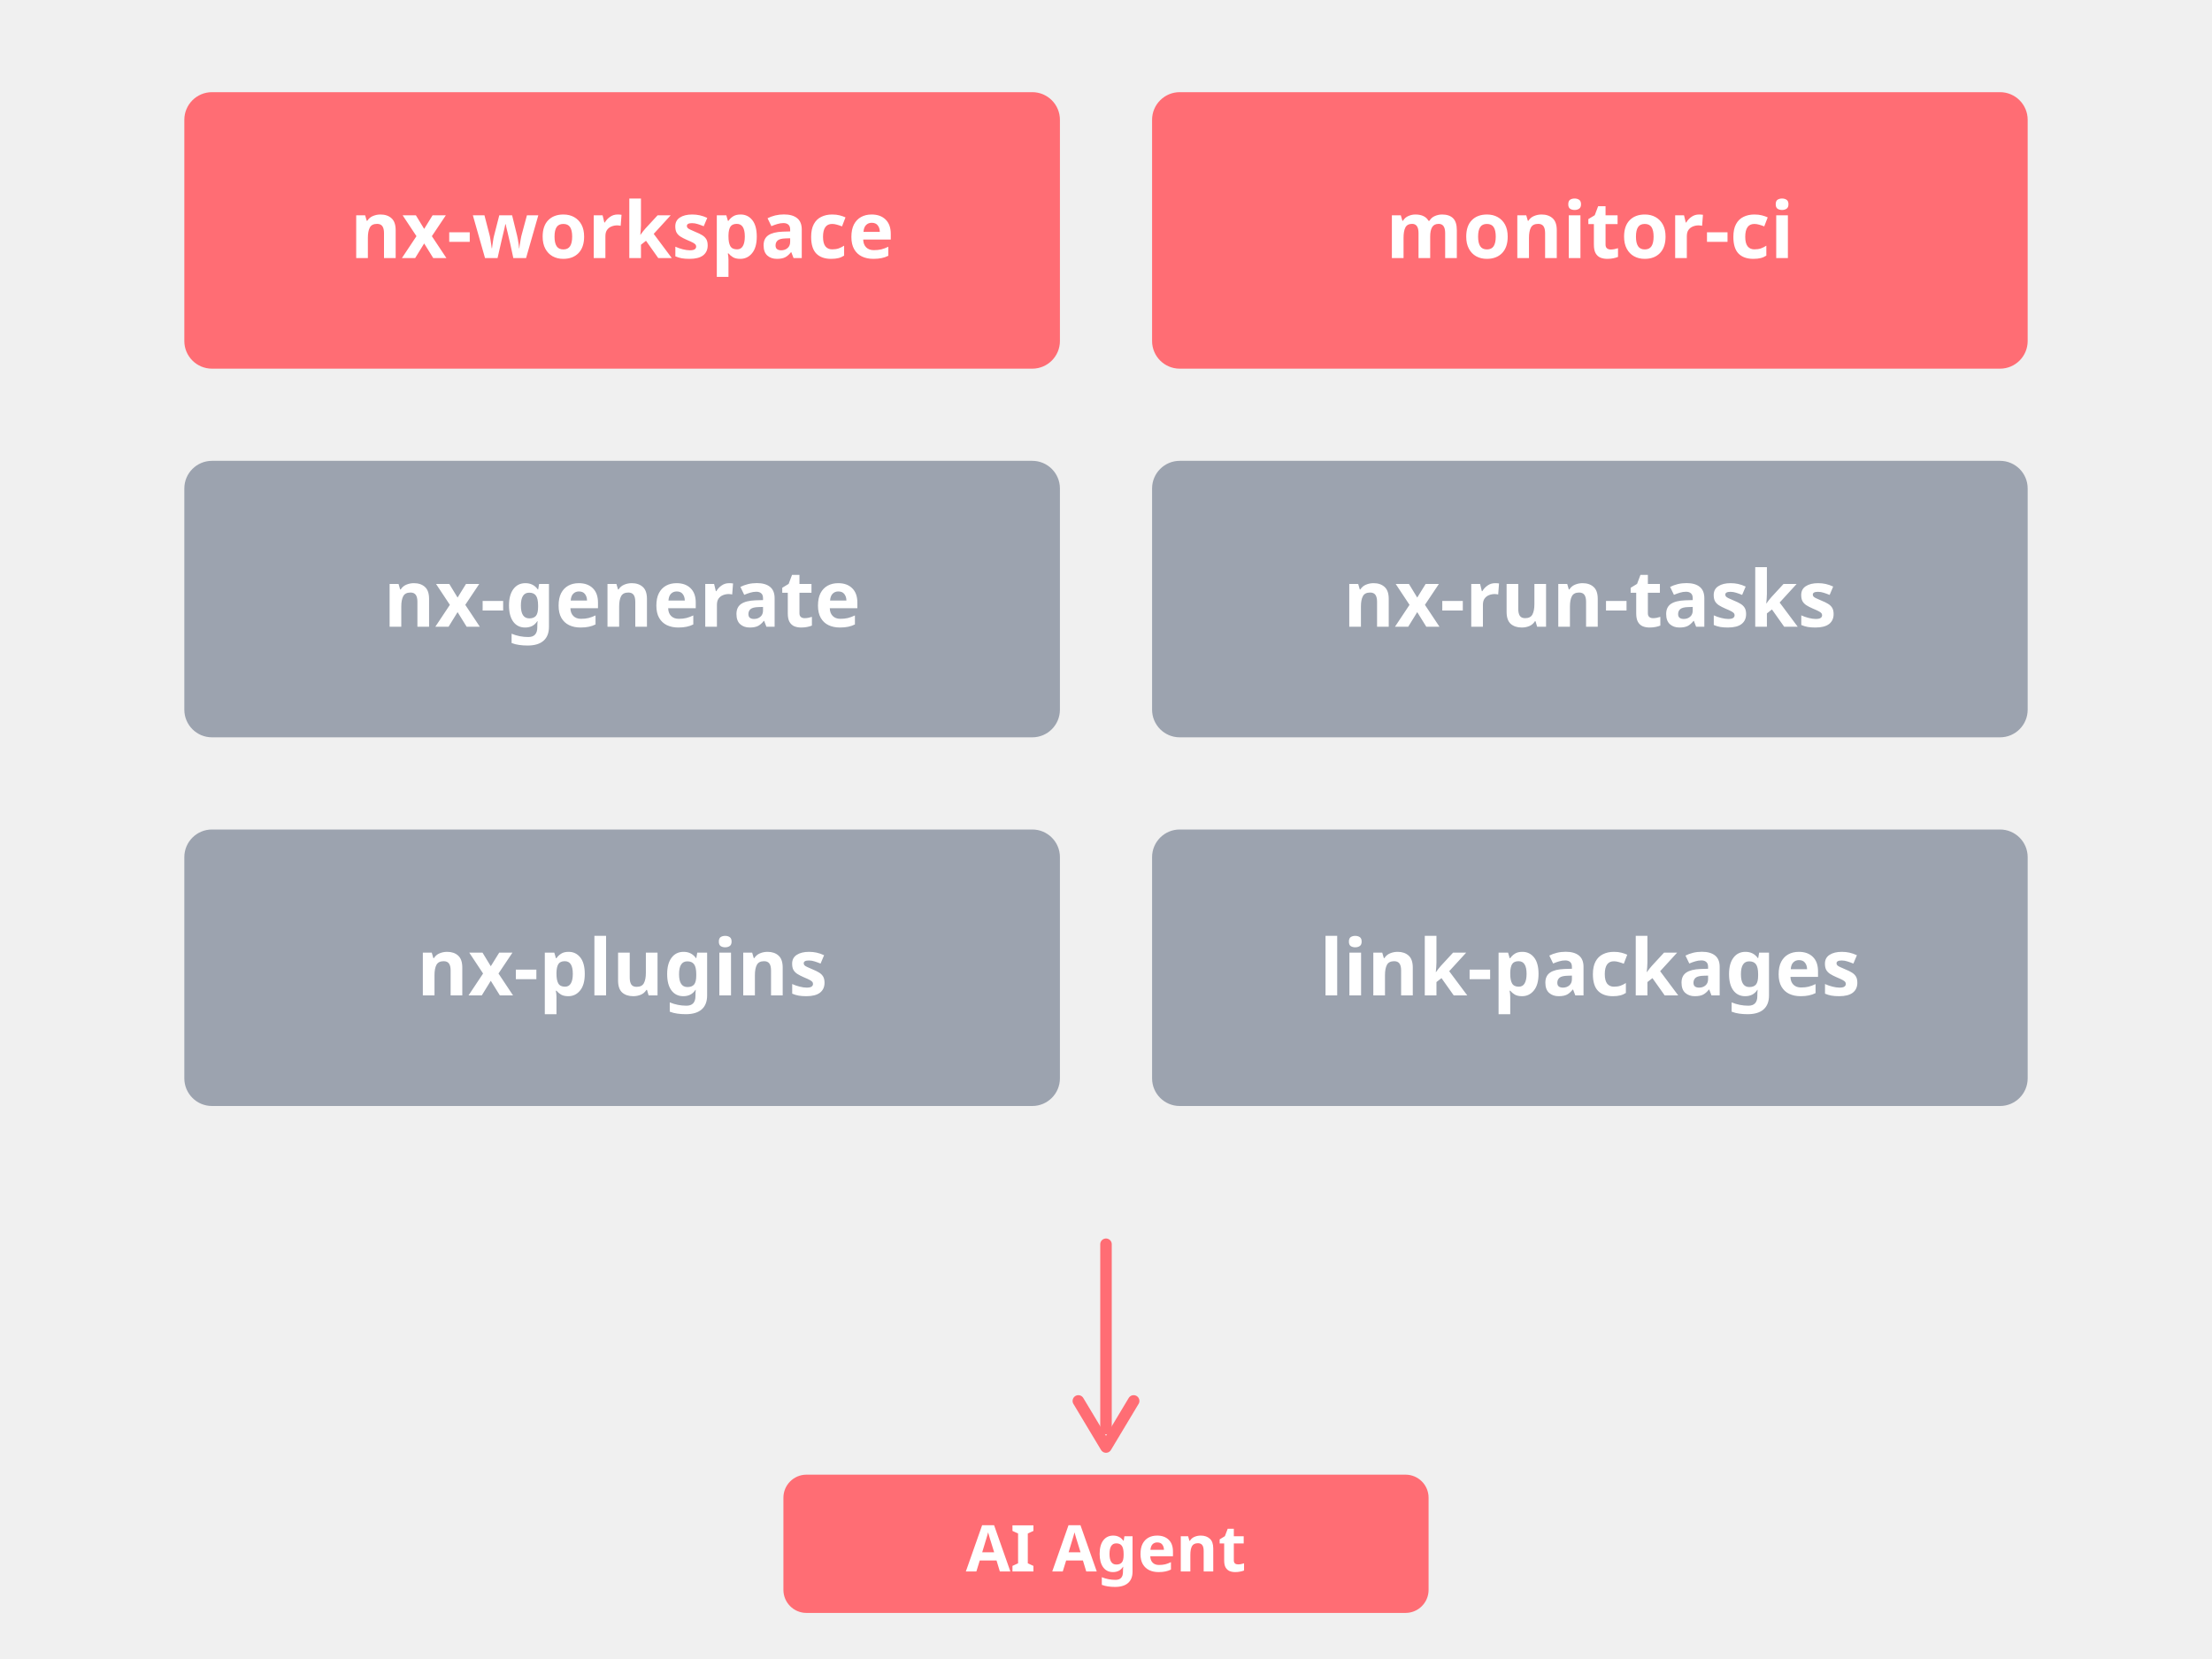
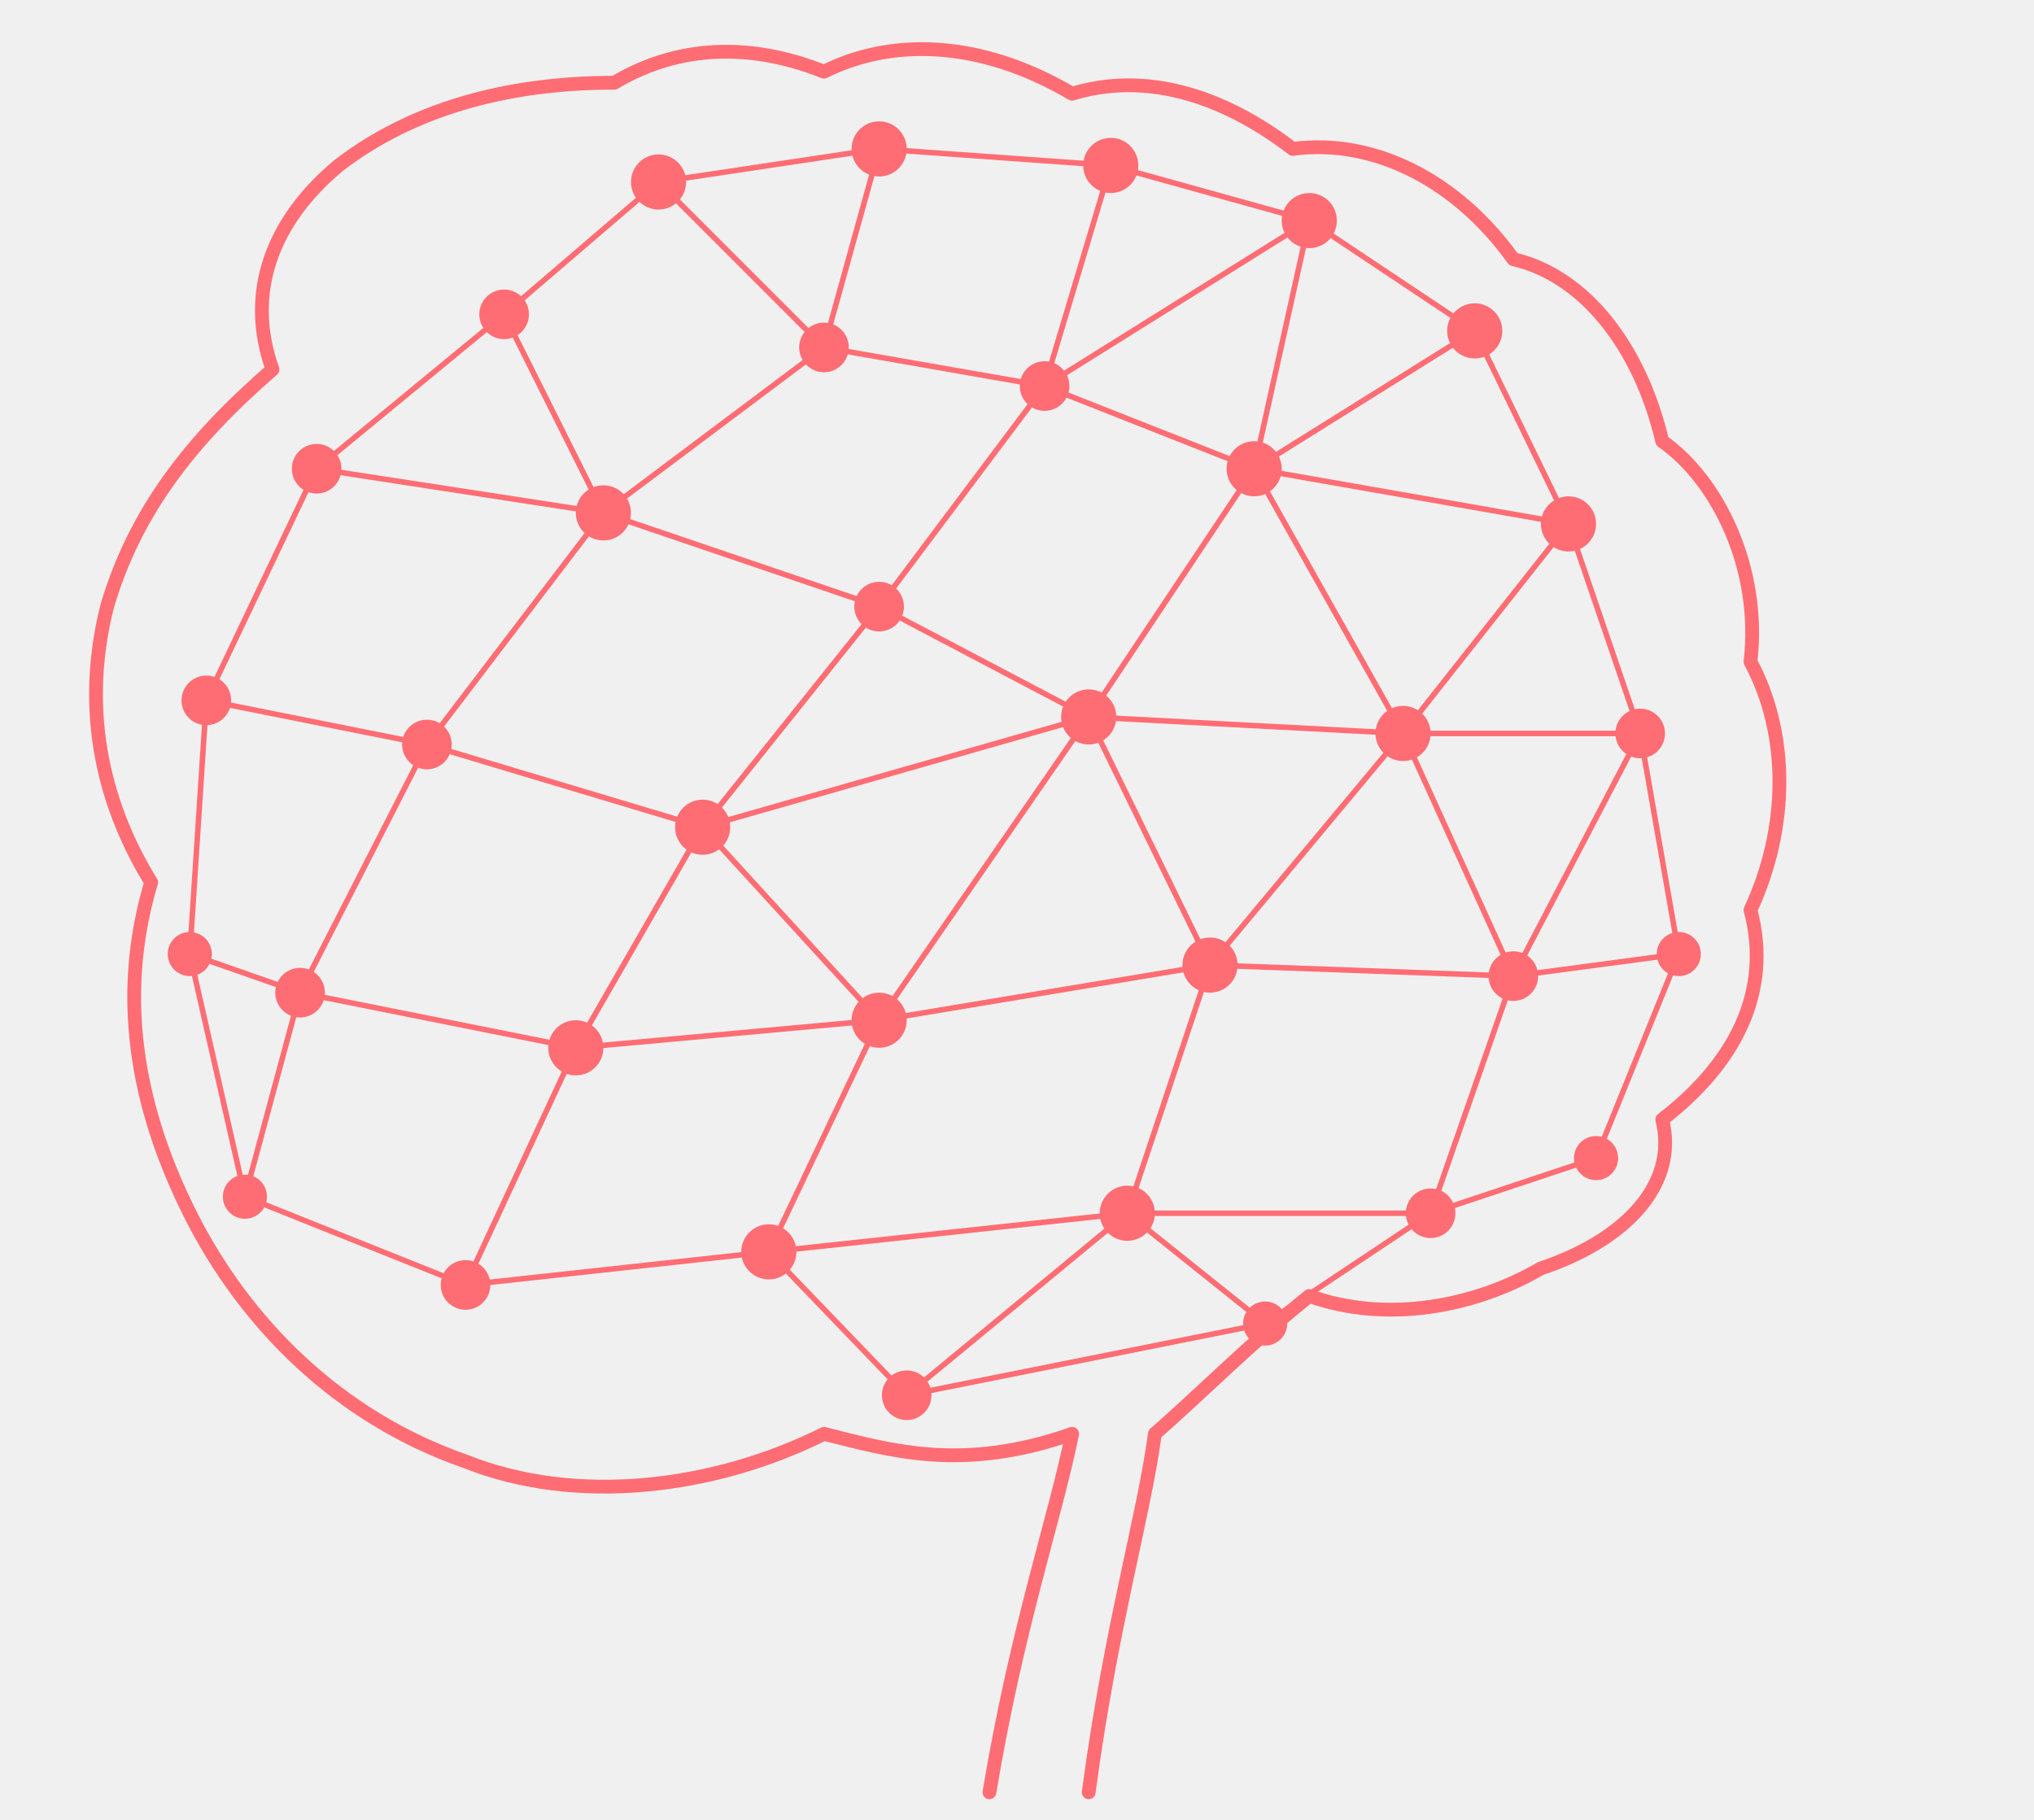
- <svg xmlns="http://www.w3.org/2000/svg" width="480" height="360" viewBox="0 0 480 360" fill="none">
-   <rect x="40" y="20" width="190" height="60" rx="6" fill="#FF6D74" />
-   <text x="135" y="56" text-anchor="middle" fill="white" font-family="system-ui, sans-serif" font-size="17" font-weight="bold">nx-workspace</text>
-   <rect x="250" y="20" width="190" height="60" rx="6" fill="#FF6D74" />
-   <text x="345" y="56" text-anchor="middle" fill="white" font-family="system-ui, sans-serif" font-size="17" font-weight="bold">monitor-ci</text>
-   <rect x="40" y="100" width="190" height="60" rx="6" fill="#9CA3AF" />
-   <text x="135" y="136" text-anchor="middle" fill="white" font-family="system-ui, sans-serif" font-size="17" font-weight="bold">nx-generate</text>
-   <rect x="250" y="100" width="190" height="60" rx="6" fill="#9CA3AF" />
-   <text x="345" y="136" text-anchor="middle" fill="white" font-family="system-ui, sans-serif" font-size="17" font-weight="bold">nx-run-tasks</text>
-   <rect x="40" y="180" width="190" height="60" rx="6" fill="#9CA3AF" />
-   <text x="135" y="216" text-anchor="middle" fill="white" font-family="system-ui, sans-serif" font-size="17" font-weight="bold">nx-plugins</text>
-   <rect x="250" y="180" width="190" height="60" rx="6" fill="#9CA3AF" />
-   <text x="345" y="216" text-anchor="middle" fill="white" font-family="system-ui, sans-serif" font-size="17" font-weight="bold">link-packages</text>
-   <path d="M240 270 L240 310" stroke="#FF6D74" stroke-width="2.5" stroke-linecap="round" />
-   <path d="M234 304 L240 314 L246 304" stroke="#FF6D74" stroke-width="2.5" stroke-linecap="round" stroke-linejoin="round" />
-   <rect x="170" y="320" width="140" height="30" rx="5" fill="#FF6D74" />
-   <text x="240" y="341" text-anchor="middle" fill="white" font-family="system-ui, sans-serif" font-size="14" font-weight="bold">AI Agent</text>
+ <svg xmlns="http://www.w3.org/2000/svg" width="380" height="340" viewBox="25 15 360 330" fill="none">
+   <path d="     M215 275     C195 282, 182 278, 170 275     C150 285, 125 288, 105 280     C82 272, 65 255, 55 235     C45 215, 42 195, 48 175     C40 162, 35 145, 40 125     C45 108, 55 95, 70 82     C65 68, 70 55, 82 45     C95 35, 112 30, 132 30     C142 24, 155 22, 170 28     C182 22, 198 22, 215 32     C228 28, 242 32, 255 42     C270 40, 285 48, 295 62     C308 65, 318 78, 322 95     C332 102, 340 118, 338 135     C345 148, 345 165, 338 180     C342 195, 335 208, 322 218     C325 230, 315 240, 300 245     C288 252, 272 255, 258 250     C248 258, 238 268, 230 275   " stroke="#FF6D74" stroke-width="2.5" fill="none" stroke-linejoin="round" />
+   <path d="     M215 275     C212 290, 205 310, 200 340     M230 275     C228 290, 222 310, 218 340   " stroke="#FF6D74" stroke-width="2.5" fill="none" stroke-linecap="round" />
+   <line x1="140" y1="48" x2="180" y2="42" stroke="#FF6D74" stroke-width="1" />
+   <line x1="140" y1="48" x2="112" y2="72" stroke="#FF6D74" stroke-width="1" />
+   <line x1="140" y1="48" x2="170" y2="78" stroke="#FF6D74" stroke-width="1" />
+   <line x1="180" y1="42" x2="222" y2="45" stroke="#FF6D74" stroke-width="1" />
+   <line x1="180" y1="42" x2="170" y2="78" stroke="#FF6D74" stroke-width="1" />
+   <line x1="222" y1="45" x2="258" y2="55" stroke="#FF6D74" stroke-width="1" />
+   <line x1="222" y1="45" x2="210" y2="85" stroke="#FF6D74" stroke-width="1" />
+   <line x1="258" y1="55" x2="288" y2="75" stroke="#FF6D74" stroke-width="1" />
+   <line x1="258" y1="55" x2="248" y2="100" stroke="#FF6D74" stroke-width="1" />
+   <line x1="258" y1="55" x2="210" y2="85" stroke="#FF6D74" stroke-width="1" />
+   <line x1="112" y1="72" x2="78" y2="100" stroke="#FF6D74" stroke-width="1" />
+   <line x1="112" y1="72" x2="130" y2="108" stroke="#FF6D74" stroke-width="1" />
+   <line x1="170" y1="78" x2="130" y2="108" stroke="#FF6D74" stroke-width="1" />
+   <line x1="170" y1="78" x2="210" y2="85" stroke="#FF6D74" stroke-width="1" />
+   <line x1="210" y1="85" x2="248" y2="100" stroke="#FF6D74" stroke-width="1" />
+   <line x1="210" y1="85" x2="180" y2="125" stroke="#FF6D74" stroke-width="1" />
+   <line x1="288" y1="75" x2="305" y2="110" stroke="#FF6D74" stroke-width="1" />
+   <line x1="288" y1="75" x2="248" y2="100" stroke="#FF6D74" stroke-width="1" />
+   <line x1="78" y1="100" x2="58" y2="142" stroke="#FF6D74" stroke-width="1" />
+   <line x1="78" y1="100" x2="130" y2="108" stroke="#FF6D74" stroke-width="1" />
+   <line x1="130" y1="108" x2="180" y2="125" stroke="#FF6D74" stroke-width="1" />
+   <line x1="130" y1="108" x2="98" y2="150" stroke="#FF6D74" stroke-width="1" />
+   <line x1="248" y1="100" x2="305" y2="110" stroke="#FF6D74" stroke-width="1" />
+   <line x1="248" y1="100" x2="275" y2="148" stroke="#FF6D74" stroke-width="1" />
+   <line x1="248" y1="100" x2="218" y2="145" stroke="#FF6D74" stroke-width="1" />
+   <line x1="305" y1="110" x2="318" y2="148" stroke="#FF6D74" stroke-width="1" />
+   <line x1="305" y1="110" x2="275" y2="148" stroke="#FF6D74" stroke-width="1" />
+   <line x1="180" y1="125" x2="218" y2="145" stroke="#FF6D74" stroke-width="1" />
+   <line x1="180" y1="125" x2="148" y2="165" stroke="#FF6D74" stroke-width="1" />
+   <line x1="58" y1="142" x2="98" y2="150" stroke="#FF6D74" stroke-width="1" />
+   <line x1="58" y1="142" x2="55" y2="188" stroke="#FF6D74" stroke-width="1" />
+   <line x1="98" y1="150" x2="148" y2="165" stroke="#FF6D74" stroke-width="1" />
+   <line x1="98" y1="150" x2="75" y2="195" stroke="#FF6D74" stroke-width="1" />
+   <line x1="148" y1="165" x2="218" y2="145" stroke="#FF6D74" stroke-width="1" />
+   <line x1="148" y1="165" x2="125" y2="205" stroke="#FF6D74" stroke-width="1" />
+   <line x1="148" y1="165" x2="180" y2="200" stroke="#FF6D74" stroke-width="1" />
+   <line x1="218" y1="145" x2="275" y2="148" stroke="#FF6D74" stroke-width="1" />
+   <line x1="218" y1="145" x2="240" y2="190" stroke="#FF6D74" stroke-width="1" />
+   <line x1="218" y1="145" x2="180" y2="200" stroke="#FF6D74" stroke-width="1" />
+   <line x1="275" y1="148" x2="318" y2="148" stroke="#FF6D74" stroke-width="1" />
+   <line x1="275" y1="148" x2="295" y2="192" stroke="#FF6D74" stroke-width="1" />
+   <line x1="275" y1="148" x2="240" y2="190" stroke="#FF6D74" stroke-width="1" />
+   <line x1="318" y1="148" x2="325" y2="188" stroke="#FF6D74" stroke-width="1" />
+   <line x1="318" y1="148" x2="295" y2="192" stroke="#FF6D74" stroke-width="1" />
+   <line x1="55" y1="188" x2="75" y2="195" stroke="#FF6D74" stroke-width="1" />
+   <line x1="55" y1="188" x2="65" y2="232" stroke="#FF6D74" stroke-width="1" />
+   <line x1="75" y1="195" x2="125" y2="205" stroke="#FF6D74" stroke-width="1" />
+   <line x1="75" y1="195" x2="65" y2="232" stroke="#FF6D74" stroke-width="1" />
+   <line x1="125" y1="205" x2="180" y2="200" stroke="#FF6D74" stroke-width="1" />
+   <line x1="125" y1="205" x2="105" y2="248" stroke="#FF6D74" stroke-width="1" />
+   <line x1="180" y1="200" x2="240" y2="190" stroke="#FF6D74" stroke-width="1" />
+   <line x1="180" y1="200" x2="160" y2="242" stroke="#FF6D74" stroke-width="1" />
+   <line x1="240" y1="190" x2="295" y2="192" stroke="#FF6D74" stroke-width="1" />
+   <line x1="240" y1="190" x2="225" y2="235" stroke="#FF6D74" stroke-width="1" />
+   <line x1="295" y1="192" x2="325" y2="188" stroke="#FF6D74" stroke-width="1" />
+   <line x1="295" y1="192" x2="280" y2="235" stroke="#FF6D74" stroke-width="1" />
+   <line x1="325" y1="188" x2="310" y2="225" stroke="#FF6D74" stroke-width="1" />
+   <line x1="65" y1="232" x2="105" y2="248" stroke="#FF6D74" stroke-width="1" />
+   <line x1="105" y1="248" x2="160" y2="242" stroke="#FF6D74" stroke-width="1" />
+   <line x1="160" y1="242" x2="225" y2="235" stroke="#FF6D74" stroke-width="1" />
+   <line x1="160" y1="242" x2="185" y2="268" stroke="#FF6D74" stroke-width="1" />
+   <line x1="225" y1="235" x2="280" y2="235" stroke="#FF6D74" stroke-width="1" />
+   <line x1="225" y1="235" x2="185" y2="268" stroke="#FF6D74" stroke-width="1" />
+   <line x1="225" y1="235" x2="250" y2="255" stroke="#FF6D74" stroke-width="1" />
+   <line x1="280" y1="235" x2="310" y2="225" stroke="#FF6D74" stroke-width="1" />
+   <line x1="280" y1="235" x2="250" y2="255" stroke="#FF6D74" stroke-width="1" />
+   <line x1="185" y1="268" x2="250" y2="255" stroke="#FF6D74" stroke-width="1" />
+   <circle cx="140" cy="48" r="5" fill="#FF6D74" />
+   <circle cx="180" cy="42" r="5" fill="#FF6D74" />
+   <circle cx="222" cy="45" r="5" fill="#FF6D74" />
+   <circle cx="258" cy="55" r="5" fill="#FF6D74" />
+   <circle cx="112" cy="72" r="4.5" fill="#FF6D74" />
+   <circle cx="170" cy="78" r="4.5" fill="#FF6D74" />
+   <circle cx="210" cy="85" r="4.5" fill="#FF6D74" />
+   <circle cx="288" cy="75" r="5" fill="#FF6D74" />
+   <circle cx="78" cy="100" r="4.5" fill="#FF6D74" />
+   <circle cx="130" cy="108" r="5" fill="#FF6D74" />
+   <circle cx="248" cy="100" r="5" fill="#FF6D74" />
+   <circle cx="305" cy="110" r="5" fill="#FF6D74" />
+   <circle cx="180" cy="125" r="4.5" fill="#FF6D74" />
+   <circle cx="58" cy="142" r="4.5" fill="#FF6D74" />
+   <circle cx="98" cy="150" r="4.5" fill="#FF6D74" />
+   <circle cx="148" cy="165" r="5" fill="#FF6D74" />
+   <circle cx="218" cy="145" r="5" fill="#FF6D74" />
+   <circle cx="275" cy="148" r="5" fill="#FF6D74" />
+   <circle cx="318" cy="148" r="4.5" fill="#FF6D74" />
+   <circle cx="55" cy="188" r="4" fill="#FF6D74" />
+   <circle cx="75" cy="195" r="4.5" fill="#FF6D74" />
+   <circle cx="125" cy="205" r="5" fill="#FF6D74" />
+   <circle cx="180" cy="200" r="5" fill="#FF6D74" />
+   <circle cx="240" cy="190" r="5" fill="#FF6D74" />
+   <circle cx="295" cy="192" r="4.5" fill="#FF6D74" />
+   <circle cx="325" cy="188" r="4" fill="#FF6D74" />
+   <circle cx="65" cy="232" r="4" fill="#FF6D74" />
+   <circle cx="105" cy="248" r="4.5" fill="#FF6D74" />
+   <circle cx="160" cy="242" r="5" fill="#FF6D74" />
+   <circle cx="225" cy="235" r="5" fill="#FF6D74" />
+   <circle cx="280" cy="235" r="4.5" fill="#FF6D74" />
+   <circle cx="310" cy="225" r="4" fill="#FF6D74" />
+   <circle cx="185" cy="268" r="4.5" fill="#FF6D74" />
+   <circle cx="250" cy="255" r="4" fill="#FF6D74" />
</svg>
